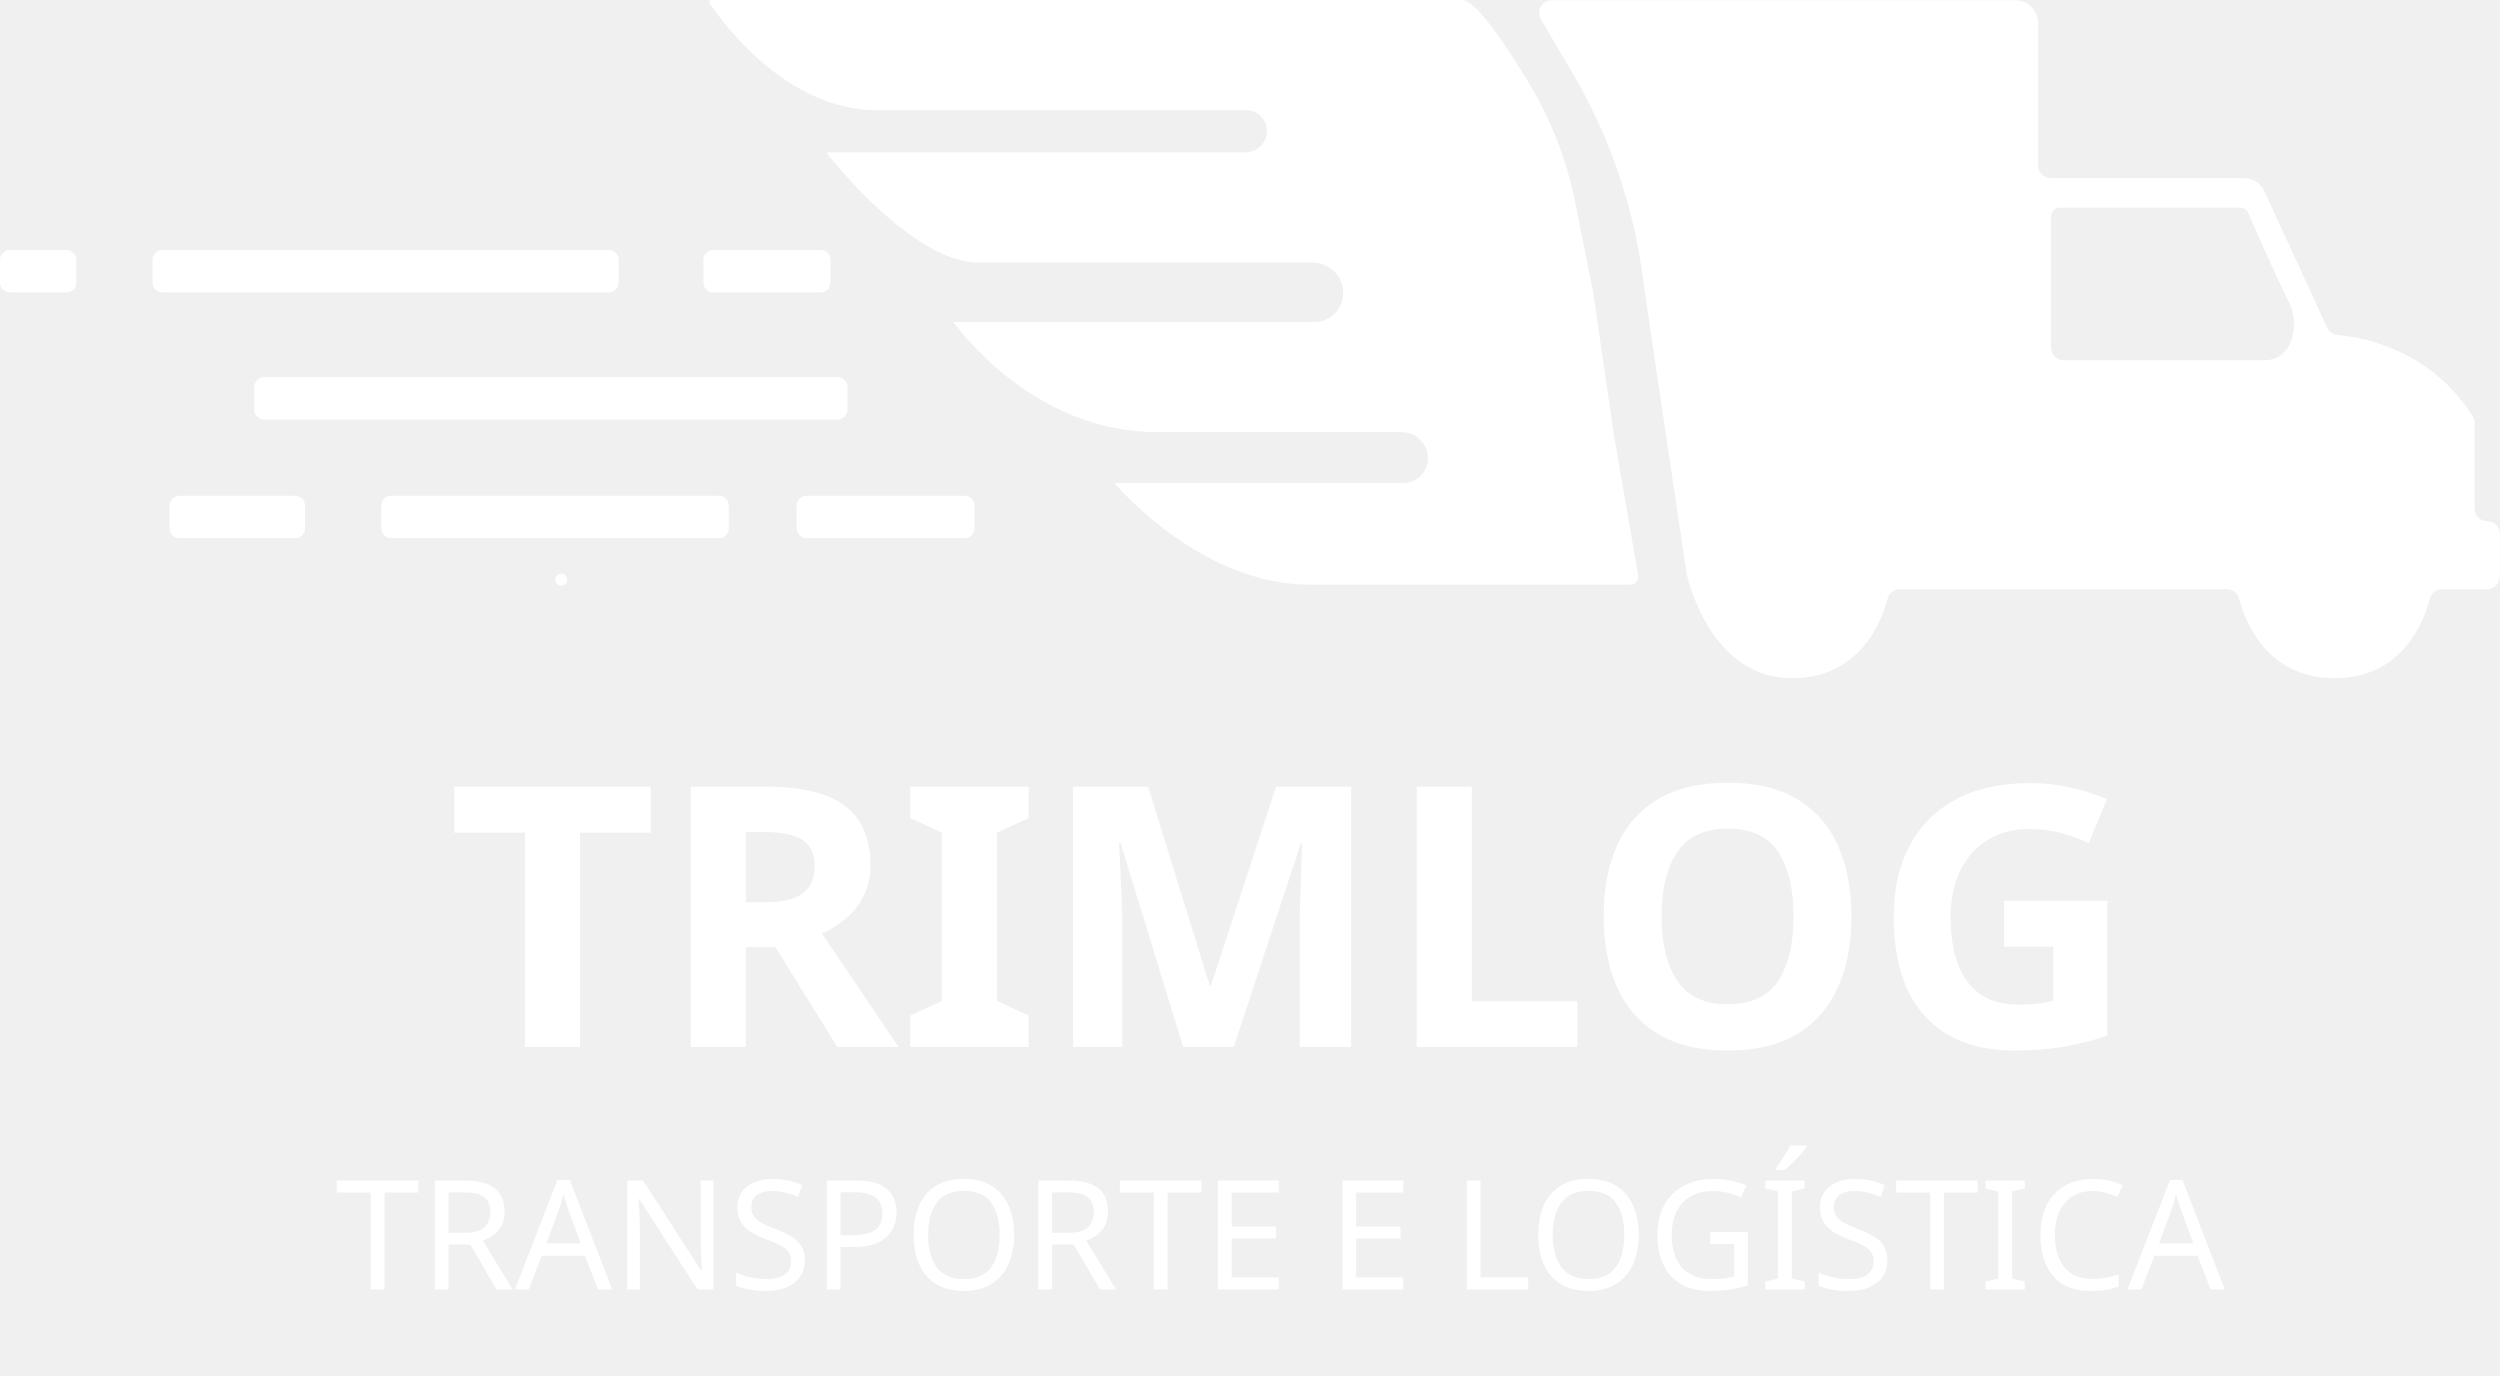
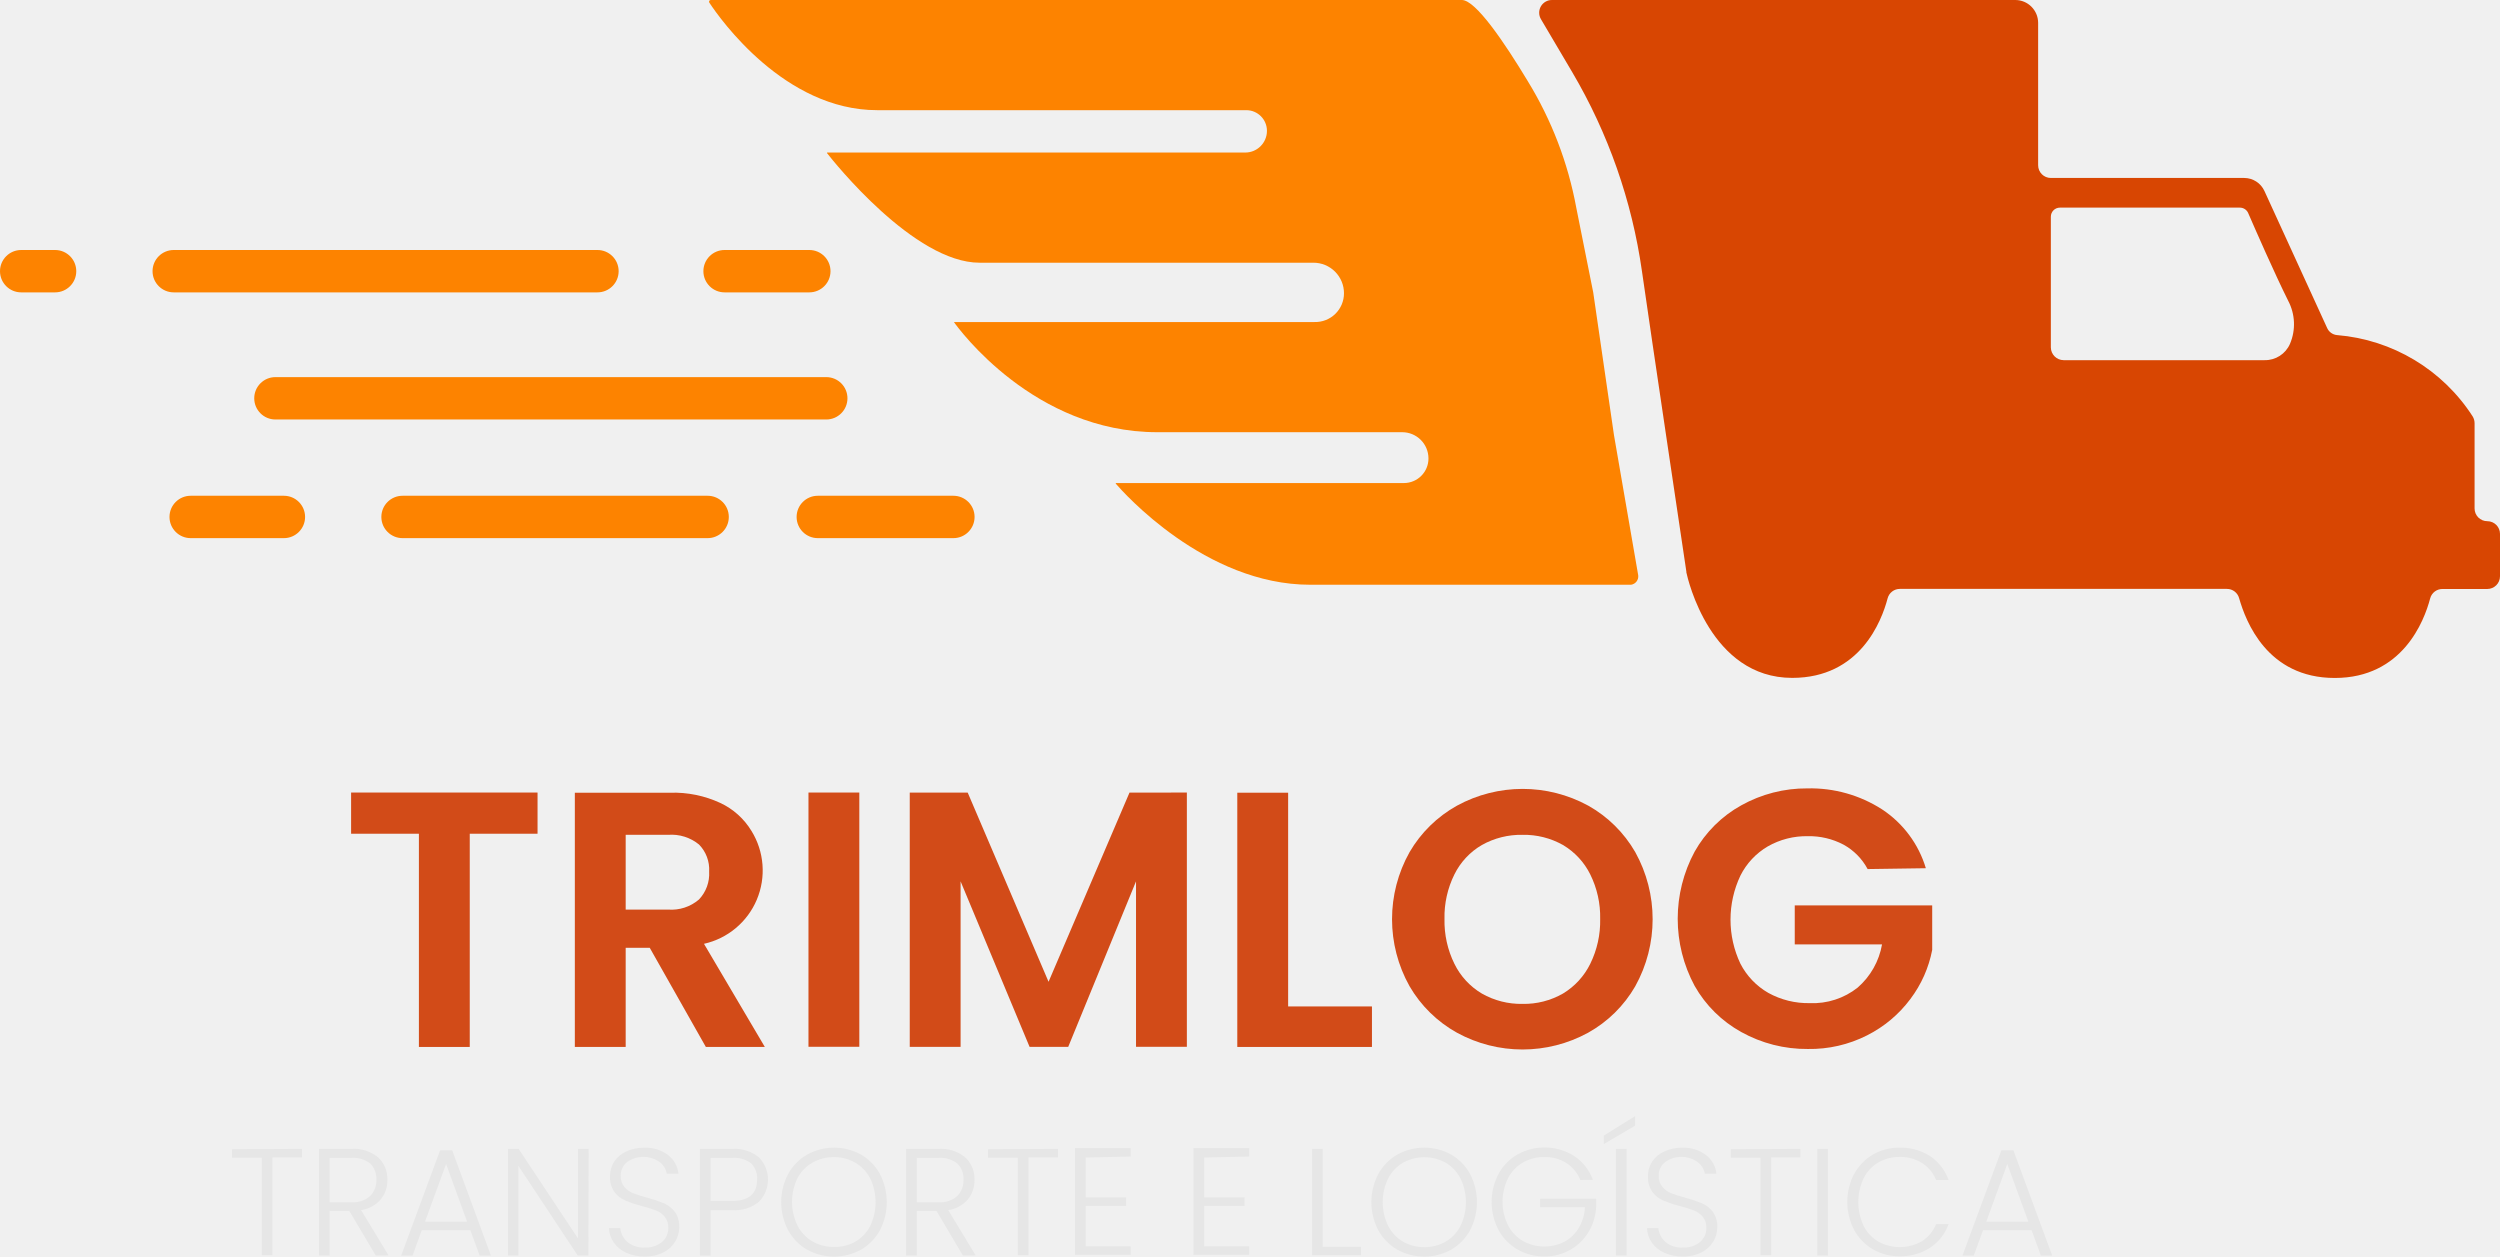
- <svg xmlns="http://www.w3.org/2000/svg" viewBox="0 0 632.81 348.16">
+ <svg xmlns="http://www.w3.org/2000/svg" viewBox="0 0 295 148.28">
  <defs>
-     <style>.cls-1,.cls-2,.cls-3{fill:#fff;}.cls-2{font-size:92.24px;font-family:Poppins-SemiBold, Poppins;font-weight:600;}.cls-3{font-size:38.61px;font-family:Poppins-Light, Poppins;font-weight:300;}</style>
+     <style>.cls-1{fill:#e6e6e6;}.cls-2{fill:#d24b18;}.cls-3{fill:#fd8300;}.cls-4{fill:#d84602;}</style>
  </defs>
  <g id="Camada_2" data-name="Camada 2">
-     <path class="cls-1" d="M633.19,135.85a3.22,3.22,0,0,1-3.22-3.22V111a3.26,3.26,0,0,0-.5-1.74c-10.83-17.25-28.67-20.09-34.25-20.55A3,3,0,0,1,592.73,87l-16-34.73A5.61,5.61,0,0,0,571.66,49H522.71a3.22,3.22,0,0,1-3.22-3.22v-36a5.8,5.8,0,0,0-5.79-5.8H396.42a3.21,3.21,0,0,0-2.77,4.85l7.91,13.42a136.89,136.89,0,0,1,17.65,50.39c2.26,15.87,10.87,73.5,11.25,76.05a1.29,1.29,0,0,0,0,.19c.39,1.83,6.12,26.71,26.79,26.71,17.12,0,22.62-14.34,24.15-20.14a3.19,3.19,0,0,1,3.1-2.38h82.78a3.19,3.19,0,0,1,3.1,2.38c1.53,5.8,7,20.14,24.15,20.14s22.63-14.34,24.15-20.14a3.21,3.21,0,0,1,3.11-2.38h11.36a3.22,3.22,0,0,0,3.21-3.22V139.06A3.21,3.21,0,0,0,633.19,135.85ZM583.25,90.94a6.83,6.83,0,0,1-6.35,4.15H526a3.24,3.24,0,0,1-3.24-3.24V58.78a2.3,2.3,0,0,1,2.31-2.3h45.5a2.3,2.3,0,0,1,2.13,1.38c1.69,3.92,6.62,15.21,10.13,22.21A12.7,12.7,0,0,1,583.25,90.94Z" transform="translate(-3.6 -3.92)" />
-     <path class="cls-1" d="M145.67,150.64" transform="translate(-3.6 -3.92)" />
-     <path class="cls-1" d="M145.67,152.14a1.5,1.5,0,0,0,0-3,1.5,1.5,0,0,0,0,3Z" transform="translate(-3.6 -3.92)" />
-     <text class="cls-2" transform="translate(113.16 265)">TRIMLOG</text>
-     <text class="cls-3" transform="translate(84.85 326.38)">TRANSPORTE E LOGÍSTICA</text>
-     <path class="cls-1" d="M418.26,149.56l-6.14-35.49-5.24-36.14-4.29-21.45a94.2,94.2,0,0,0-12.27-32c-5.93-9.81-13.2-20.54-16.69-20.54H183.52a.44.44,0,0,0-.38.67c2.81,4.24,19.11,27.22,42.48,27.22h93.44A5.23,5.23,0,0,1,324.29,37h0a5.5,5.5,0,0,1-5.5,5.5H212.94a.09.09,0,0,0-.08.15c1.67,2.13,22,27.74,38.5,27.74h84.5a7.74,7.74,0,0,1,7.74,7.74h0a7.28,7.28,0,0,1-7.28,7.28H245.05c-.06,0-.09,0-.06.09,1.25,1.75,20.32,27.79,51.41,27.79h62a6.65,6.65,0,0,1,6.65,6.65h0a6.22,6.22,0,0,1-6.22,6.22H285.9c-.09,0-.15.09-.09.16,1.85,2.15,22.6,25.58,49.21,25.58h81.24A2,2,0,0,0,418.26,149.56Z" transform="translate(-3.6 -3.92)" />
-     <rect class="cls-1" x="64.35" y="95.46" width="150.16" height="10.73" rx="2.5" />
-     <rect class="cls-1" x="201.64" y="125.49" width="45.05" height="10.73" rx="2.5" />
-     <rect class="cls-1" x="96.53" y="125.49" width="87.95" height="10.73" rx="2.5" />
-     <rect class="cls-1" x="42.9" y="125.49" width="34.32" height="10.73" rx="2.5" />
-     <rect class="cls-1" x="38.61" y="63.28" width="117.98" height="10.73" rx="2.5" />
-     <rect class="cls-1" x="178.04" y="63.28" width="32.18" height="10.73" rx="2.5" />
-     <rect class="cls-1" y="63.28" width="19.31" height="10.73" rx="2.5" />
+     <g id="Camada_2-2" data-name="Camada 2">
+       <path class="cls-1" d="M35.64,135.57v1H32.15v11.54H30.89V136.61H27.38v-1Z" />
+       <path class="cls-1" d="M44.34,148.15l-3.12-5.26H38.9v5.26H37.64V135.57h3.78a4.52,4.52,0,0,1,3.2,1,3.45,3.45,0,0,1,1.09,2.64,3.54,3.54,0,0,1-.79,2.33,3.73,3.73,0,0,1-2.31,1.25l3.24,5.35Zm-5.44-6.28h2.54a3.09,3.09,0,0,0,2.22-.72,2.55,2.55,0,0,0,.75-1.93,2.5,2.5,0,0,0-.72-1.92,3.24,3.24,0,0,0-2.27-.67H38.9Z" />
+       <path class="cls-1" d="M55.5,145.16H49.77l-1.09,3H47.34l4.59-12.42h1.43l4.57,12.42H56.6Zm-.38-1-2.48-6.81-2.49,6.81Z" />
+       <path class="cls-1" d="M69.43,148.15H68.17l-7-10.58v10.58H59.94V135.57H61.2l7,10.56V135.57h1.26Z" />
+       <path class="cls-1" d="M73.92,147.84a3.53,3.53,0,0,1-1.48-1.2,3.15,3.15,0,0,1-.58-1.73h1.33a2.53,2.53,0,0,0,.81,1.61,2.93,2.93,0,0,0,2.11.69,3,3,0,0,0,2-.65,2.13,2.13,0,0,0,.75-1.67,2,2,0,0,0-.41-1.3,2.55,2.55,0,0,0-1-.74,16,16,0,0,0-1.69-.53,14.4,14.4,0,0,1-2-.67,3.13,3.13,0,0,1-1.26-1,3,3,0,0,1-.52-1.85,3.14,3.14,0,0,1,.5-1.74,3.34,3.34,0,0,1,1.42-1.19,4.91,4.91,0,0,1,2.11-.44,4.41,4.41,0,0,1,2.82.86,3.22,3.22,0,0,1,1.23,2.2H78.68a2.23,2.23,0,0,0-.84-1.37,3.33,3.33,0,0,0-3.84,0,2,2,0,0,0-.75,1.64,1.88,1.88,0,0,0,.41,1.28,2.64,2.64,0,0,0,1,.74,15,15,0,0,0,1.69.54,16.64,16.64,0,0,1,2,.67,3.41,3.41,0,0,1,1.28,1,3,3,0,0,1,.52,1.84,3.25,3.25,0,0,1-.47,1.67,3.33,3.33,0,0,1-1.39,1.28,4.66,4.66,0,0,1-2.19.49A5.19,5.19,0,0,1,73.92,147.84Z" />
+       <path class="cls-1" d="M89.57,141.8a4.52,4.52,0,0,1-3.18,1H83.85v5.36H82.59V135.57h3.8a4.51,4.51,0,0,1,3.17,1,3.76,3.76,0,0,1,0,5.24Zm-.23-2.61a2.5,2.5,0,0,0-.7-1.91,3.27,3.27,0,0,0-2.25-.65H83.85v5.08h2.54C88.35,141.71,89.34,140.87,89.34,139.19Z" />
+       <path class="cls-1" d="M95.22,147.46A6,6,0,0,1,93,145.17a7.13,7.13,0,0,1,0-6.64,6,6,0,0,1,2.24-2.29,6.58,6.58,0,0,1,6.36,0,5.92,5.92,0,0,1,2.23,2.29,7.21,7.21,0,0,1,0,6.64,5.92,5.92,0,0,1-2.23,2.29,6.58,6.58,0,0,1-6.36,0Zm5.69-.93a4.61,4.61,0,0,0,1.77-1.86,6.51,6.51,0,0,0,0-5.63,4.64,4.64,0,0,0-1.77-1.85,4.93,4.93,0,0,0-2.52-.65,5,5,0,0,0-2.52.65A4.62,4.62,0,0,0,94.11,139a6.42,6.42,0,0,0,0,5.63,4.58,4.58,0,0,0,1.76,1.86,5,5,0,0,0,2.52.65A4.93,4.93,0,0,0,100.91,146.53Z" />
+       <path class="cls-1" d="M113.62,148.15l-3.11-5.26h-2.33v5.26h-1.26V135.57h3.78a4.52,4.52,0,0,1,3.2,1,3.45,3.45,0,0,1,1.09,2.64,3.54,3.54,0,0,1-.79,2.33,3.73,3.73,0,0,1-2.31,1.25l3.24,5.35Zm-5.44-6.28h2.54a3.07,3.07,0,0,0,2.22-.72,2.55,2.55,0,0,0,.75-1.93,2.5,2.5,0,0,0-.72-1.92,3.24,3.24,0,0,0-2.27-.67h-2.52Z" />
+       <path class="cls-1" d="M124.85,135.57v1h-3.49v11.54H120.1V136.61h-3.51v-1Z" />
+       <path class="cls-1" d="M128.11,136.59v4.7h4.77v1h-4.77v4.78h5.31v1h-6.57v-12.6h6.57v1Z" />
+       <path class="cls-1" d="M142.09,136.59v4.7h4.77v1h-4.77v4.78h5.31v1h-6.57v-12.6h6.57v1Z" />
+       <path class="cls-1" d="M156.08,147.12h4.52v1h-5.78V135.57h1.26Z" />
+       <path class="cls-1" d="M164.88,147.46a5.94,5.94,0,0,1-2.24-2.29,7.13,7.13,0,0,1,0-6.64,5.94,5.94,0,0,1,2.24-2.29,6.58,6.58,0,0,1,6.36,0,5.92,5.92,0,0,1,2.23,2.29,7.21,7.21,0,0,1,0,6.64,5.92,5.92,0,0,1-2.23,2.29,6.58,6.58,0,0,1-6.36,0Zm5.69-.93a4.58,4.58,0,0,0,1.76-1.86,6.42,6.42,0,0,0,0-5.63,4.62,4.62,0,0,0-1.76-1.85,5.21,5.21,0,0,0-5,0,4.62,4.62,0,0,0-1.76,1.85,6.42,6.42,0,0,0,0,5.63,4.58,4.58,0,0,0,1.76,1.86,5.21,5.21,0,0,0,5,0Z" />
+       <path class="cls-1" d="M186.48,139.24a4.3,4.3,0,0,0-1.64-2,4.68,4.68,0,0,0-2.61-.71,5,5,0,0,0-2.52.64,4.69,4.69,0,0,0-1.76,1.85,6.29,6.29,0,0,0,0,5.57,4.62,4.62,0,0,0,1.76,1.85,5.21,5.21,0,0,0,4.89.08,4.24,4.24,0,0,0,1.69-1.62,5.26,5.26,0,0,0,.73-2.45h-5.29v-1h6.62v.92a6.42,6.42,0,0,1-.9,3,5.9,5.9,0,0,1-2.16,2.11,6.06,6.06,0,0,1-3.06.78,6.25,6.25,0,0,1-3.16-.82,5.87,5.87,0,0,1-2.24-2.29,7.13,7.13,0,0,1,0-6.64,5.87,5.87,0,0,1,2.24-2.29,6.59,6.59,0,0,1,6.69.19,5.73,5.73,0,0,1,2.2,2.81Z" />
+       <path class="cls-1" d="M192.94,132.83,189.25,135v-1l3.69-2.3Zm-1,2.74v12.58h-1.26V135.57Z" />
+       <path class="cls-1" d="M196.41,147.84a3.56,3.56,0,0,1-1.49-1.2,3.14,3.14,0,0,1-.57-1.73h1.33a2.53,2.53,0,0,0,.81,1.61,2.93,2.93,0,0,0,2.11.69,3,3,0,0,0,2-.65,2.13,2.13,0,0,0,.75-1.67,1.93,1.93,0,0,0-.42-1.3,2.45,2.45,0,0,0-1-.74,16,16,0,0,0-1.69-.53,14.4,14.4,0,0,1-2-.67,3.13,3.13,0,0,1-1.26-1,3,3,0,0,1-.52-1.85,3.06,3.06,0,0,1,.5-1.74,3.34,3.34,0,0,1,1.42-1.19,4.88,4.88,0,0,1,2.11-.44,4.36,4.36,0,0,1,2.81.86,3.2,3.2,0,0,1,1.24,2.2h-1.37a2.25,2.25,0,0,0-.85-1.37,3.31,3.31,0,0,0-3.83,0,2,2,0,0,0-.76,1.64,1.88,1.88,0,0,0,.42,1.28,2.57,2.57,0,0,0,1,.74,15,15,0,0,0,1.69.54,16.64,16.64,0,0,1,2,.67,3.31,3.31,0,0,1,1.27,1,3,3,0,0,1,.53,1.84,3.25,3.25,0,0,1-.47,1.67,3.39,3.39,0,0,1-1.39,1.28,4.66,4.66,0,0,1-2.19.49A5.19,5.19,0,0,1,196.41,147.84Z" />
+       <path class="cls-1" d="M212.44,135.57v1H209v11.54h-1.26V136.61h-3.51v-1Z" />
+       <path class="cls-1" d="M215.7,135.57v12.58h-1.26V135.57Z" />
+       <path class="cls-1" d="M218.79,138.53a5.94,5.94,0,0,1,2.21-2.29,6.21,6.21,0,0,1,3.14-.82,6.45,6.45,0,0,1,3.61,1,5.67,5.67,0,0,1,2.18,2.82h-1.47a4.34,4.34,0,0,0-1.65-2,4.8,4.8,0,0,0-2.67-.72,4.88,4.88,0,0,0-2.5.65,4.52,4.52,0,0,0-1.73,1.86,6.6,6.6,0,0,0,0,5.63,4.55,4.55,0,0,0,1.73,1.85,5.26,5.26,0,0,0,5.17-.06,4.31,4.31,0,0,0,1.65-2h1.47a5.56,5.56,0,0,1-2.19,2.79,6.43,6.43,0,0,1-3.6,1,6.21,6.21,0,0,1-3.14-.82,6,6,0,0,1-2.21-2.28,7.19,7.19,0,0,1,0-6.63Z" />
+       <path class="cls-1" d="M239.73,145.16H234l-1.1,3h-1.33l4.59-12.42h1.42l4.58,12.42h-1.34Zm-.38-1-2.49-6.81-2.48,6.81Z" />
+       <path class="cls-2" d="M63.43,93.52v4.86h-8v25.16h-6V98.38h-8V93.52Z" />
+       <path class="cls-2" d="M83.29,123.54l-6.62-11.7H73.83v11.7h-6v-30H79.08A13.09,13.09,0,0,1,85,94.75a8.51,8.51,0,0,1,3.68,3.31,8.87,8.87,0,0,1-5.61,13.31l7.18,12.17Zm-9.46-16.21h5a5,5,0,0,0,3.65-1.19,4.4,4.4,0,0,0,1.2-3.29,4.21,4.21,0,0,0-1.2-3.2,5.14,5.14,0,0,0-3.65-1.14h-5Z" />
+       <path class="cls-2" d="M101.4,93.52v30h-6v-30Z" />
+       <path class="cls-2" d="M140.05,93.52v30h-6V104l-8,19.53h-4.56L113.35,104v19.53h-6v-30h6.84l9.54,22.32,9.55-22.32Z" />
+       <path class="cls-2" d="M152,118.76h9.89v4.78H146v-30h6Z" />
+       <path class="cls-2" d="M171.92,121.86a14.78,14.78,0,0,1-5.59-5.48,16.17,16.17,0,0,1,0-15.83,14.78,14.78,0,0,1,5.59-5.48,16.16,16.16,0,0,1,15.5,0,14.72,14.72,0,0,1,5.54,5.48,16.3,16.3,0,0,1,0,15.83,14.63,14.63,0,0,1-5.56,5.48,16.12,16.12,0,0,1-15.48,0Zm12.51-4.62a8.43,8.43,0,0,0,3.22-3.51,11.42,11.42,0,0,0,1.17-5.29,11.27,11.27,0,0,0-1.17-5.26,8.32,8.32,0,0,0-3.22-3.47,9.34,9.34,0,0,0-4.77-1.2,9.45,9.45,0,0,0-4.8,1.2,8.24,8.24,0,0,0-3.24,3.47,11.27,11.27,0,0,0-1.17,5.26,11.42,11.42,0,0,0,1.17,5.29,8.35,8.35,0,0,0,3.24,3.51,9.36,9.36,0,0,0,4.8,1.22A9.25,9.25,0,0,0,184.43,117.24Z" />
+       <path class="cls-2" d="M220.38,102.55a7.1,7.1,0,0,0-2.84-2.88,8.66,8.66,0,0,0-4.22-1,9.17,9.17,0,0,0-4.73,1.21,8.31,8.31,0,0,0-3.22,3.44,12.14,12.14,0,0,0,0,10.4,8.4,8.4,0,0,0,3.29,3.44,9.73,9.73,0,0,0,4.9,1.21,8.52,8.52,0,0,0,5.64-1.83,8.75,8.75,0,0,0,2.88-5.1H211.78v-4.6H228v5.25a14,14,0,0,1-2.58,5.8,14.5,14.5,0,0,1-5.1,4.28,14.87,14.87,0,0,1-7,1.61,15.87,15.87,0,0,1-7.85-2,14.23,14.23,0,0,1-5.5-5.44,16.7,16.7,0,0,1,0-15.85,14.22,14.22,0,0,1,5.5-5.46,15.79,15.79,0,0,1,7.8-2,15.6,15.6,0,0,1,8.82,2.48,12.66,12.66,0,0,1,5.16,6.94Z" />
+       <rect class="cls-3" x="94" y="58.5" width="21" height="5" rx="2.5" />
+       <rect class="cls-3" x="45" y="58.5" width="41" height="5" rx="2.5" />
+       <rect class="cls-3" x="20" y="58.5" width="16" height="5" rx="2.5" />
+       <path class="cls-4" d="M293.5,61.5A1.5,1.5,0,0,1,292,60V49.94a1.53,1.53,0,0,0-.23-.81,21.07,21.07,0,0,0-16-9.59,1.41,1.41,0,0,1-1.16-.82L267.2,22.53A2.63,2.63,0,0,0,264.82,21H242a1.5,1.5,0,0,1-1.5-1.5V2.7A2.7,2.7,0,0,0,237.8,0H183.13a1.5,1.5,0,0,0-1.3,2.26l3.69,6.25A63.93,63.93,0,0,1,193.75,32c1.05,7.4,5.07,34.26,5.24,35.45,0,0,0,.06,0,.09.18.85,2.86,12.45,12.49,12.45,8,0,10.55-6.69,11.26-9.39a1.49,1.49,0,0,1,1.45-1.11h38.58a1.49,1.49,0,0,1,1.45,1.11C265,73.31,267.52,80,275.5,80s10.55-6.69,11.26-9.39a1.49,1.49,0,0,1,1.45-1.11h5.29A1.5,1.5,0,0,0,295,68V63A1.5,1.5,0,0,0,293.5,61.5ZM270.22,40.57a3.2,3.2,0,0,1-3,1.93H243.51A1.52,1.52,0,0,1,242,41V25.57a1.07,1.07,0,0,1,1.07-1.07h21.22a1.07,1.07,0,0,1,1,.65c.79,1.82,3.09,7.08,4.72,10.35A5.91,5.91,0,0,1,270.22,40.57Z" />
+       <path class="cls-3" d="M193.31,67.89l-2.86-16.54L188,34.5l-2-10a43.76,43.76,0,0,0-5.72-14.92C177.52,5,174.13,0,172.5,0H83.87a.2.2,0,0,0-.17.31C85,2.29,92.61,13,103.5,13h43.56a2.44,2.44,0,0,1,2.44,2.44h0A2.56,2.56,0,0,1,146.94,18H97.59a0,0,0,0,0,0,.07c.78,1,10.28,12.93,18,12.93h39.39a3.6,3.6,0,0,1,3.61,3.61h0A3.39,3.39,0,0,1,155.11,38H112.56s0,0,0,0c.58.82,9.48,13,24,13h28.9a3.1,3.1,0,0,1,3.1,3.1h0a2.9,2.9,0,0,1-2.9,2.9h-34a0,0,0,0,0,0,.07c.86,1,10.54,11.93,22.94,11.93h37.87A1,1,0,0,0,193.31,67.89Z" />
+       <rect class="cls-3" x="30" y="44.5" width="70" height="5" rx="2.5" />
+       <rect class="cls-3" x="18" y="29.5" width="55" height="5" rx="2.5" />
+       <rect class="cls-3" x="83" y="29.5" width="15" height="5" rx="2.5" />
+       <rect class="cls-3" y="29.5" width="9" height="5" rx="2.5" />
+     </g>
  </g>
</svg>
